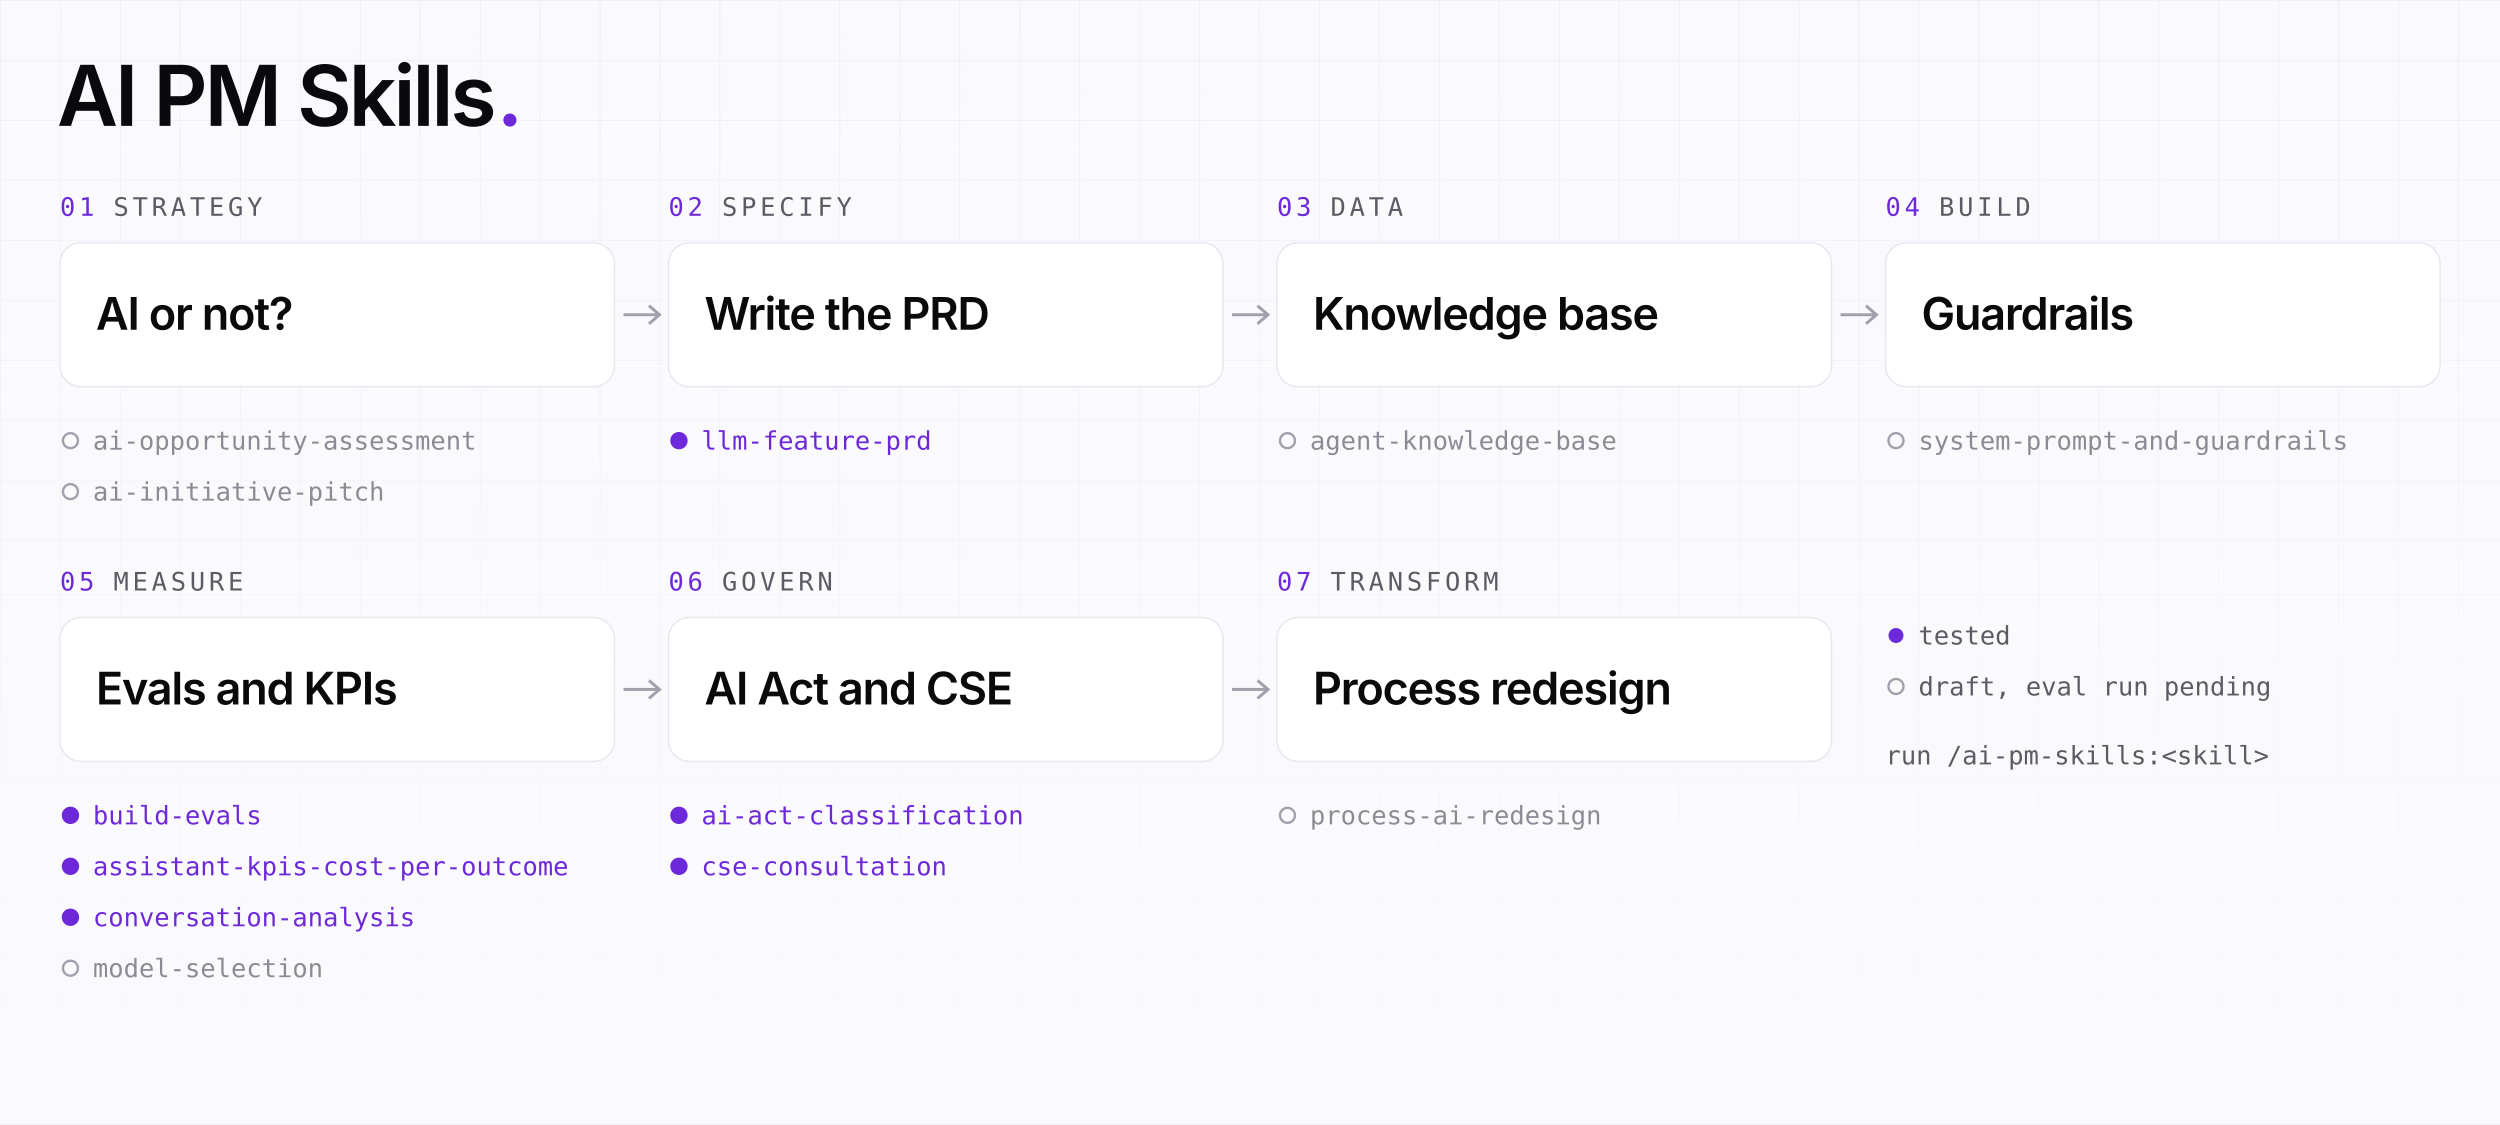
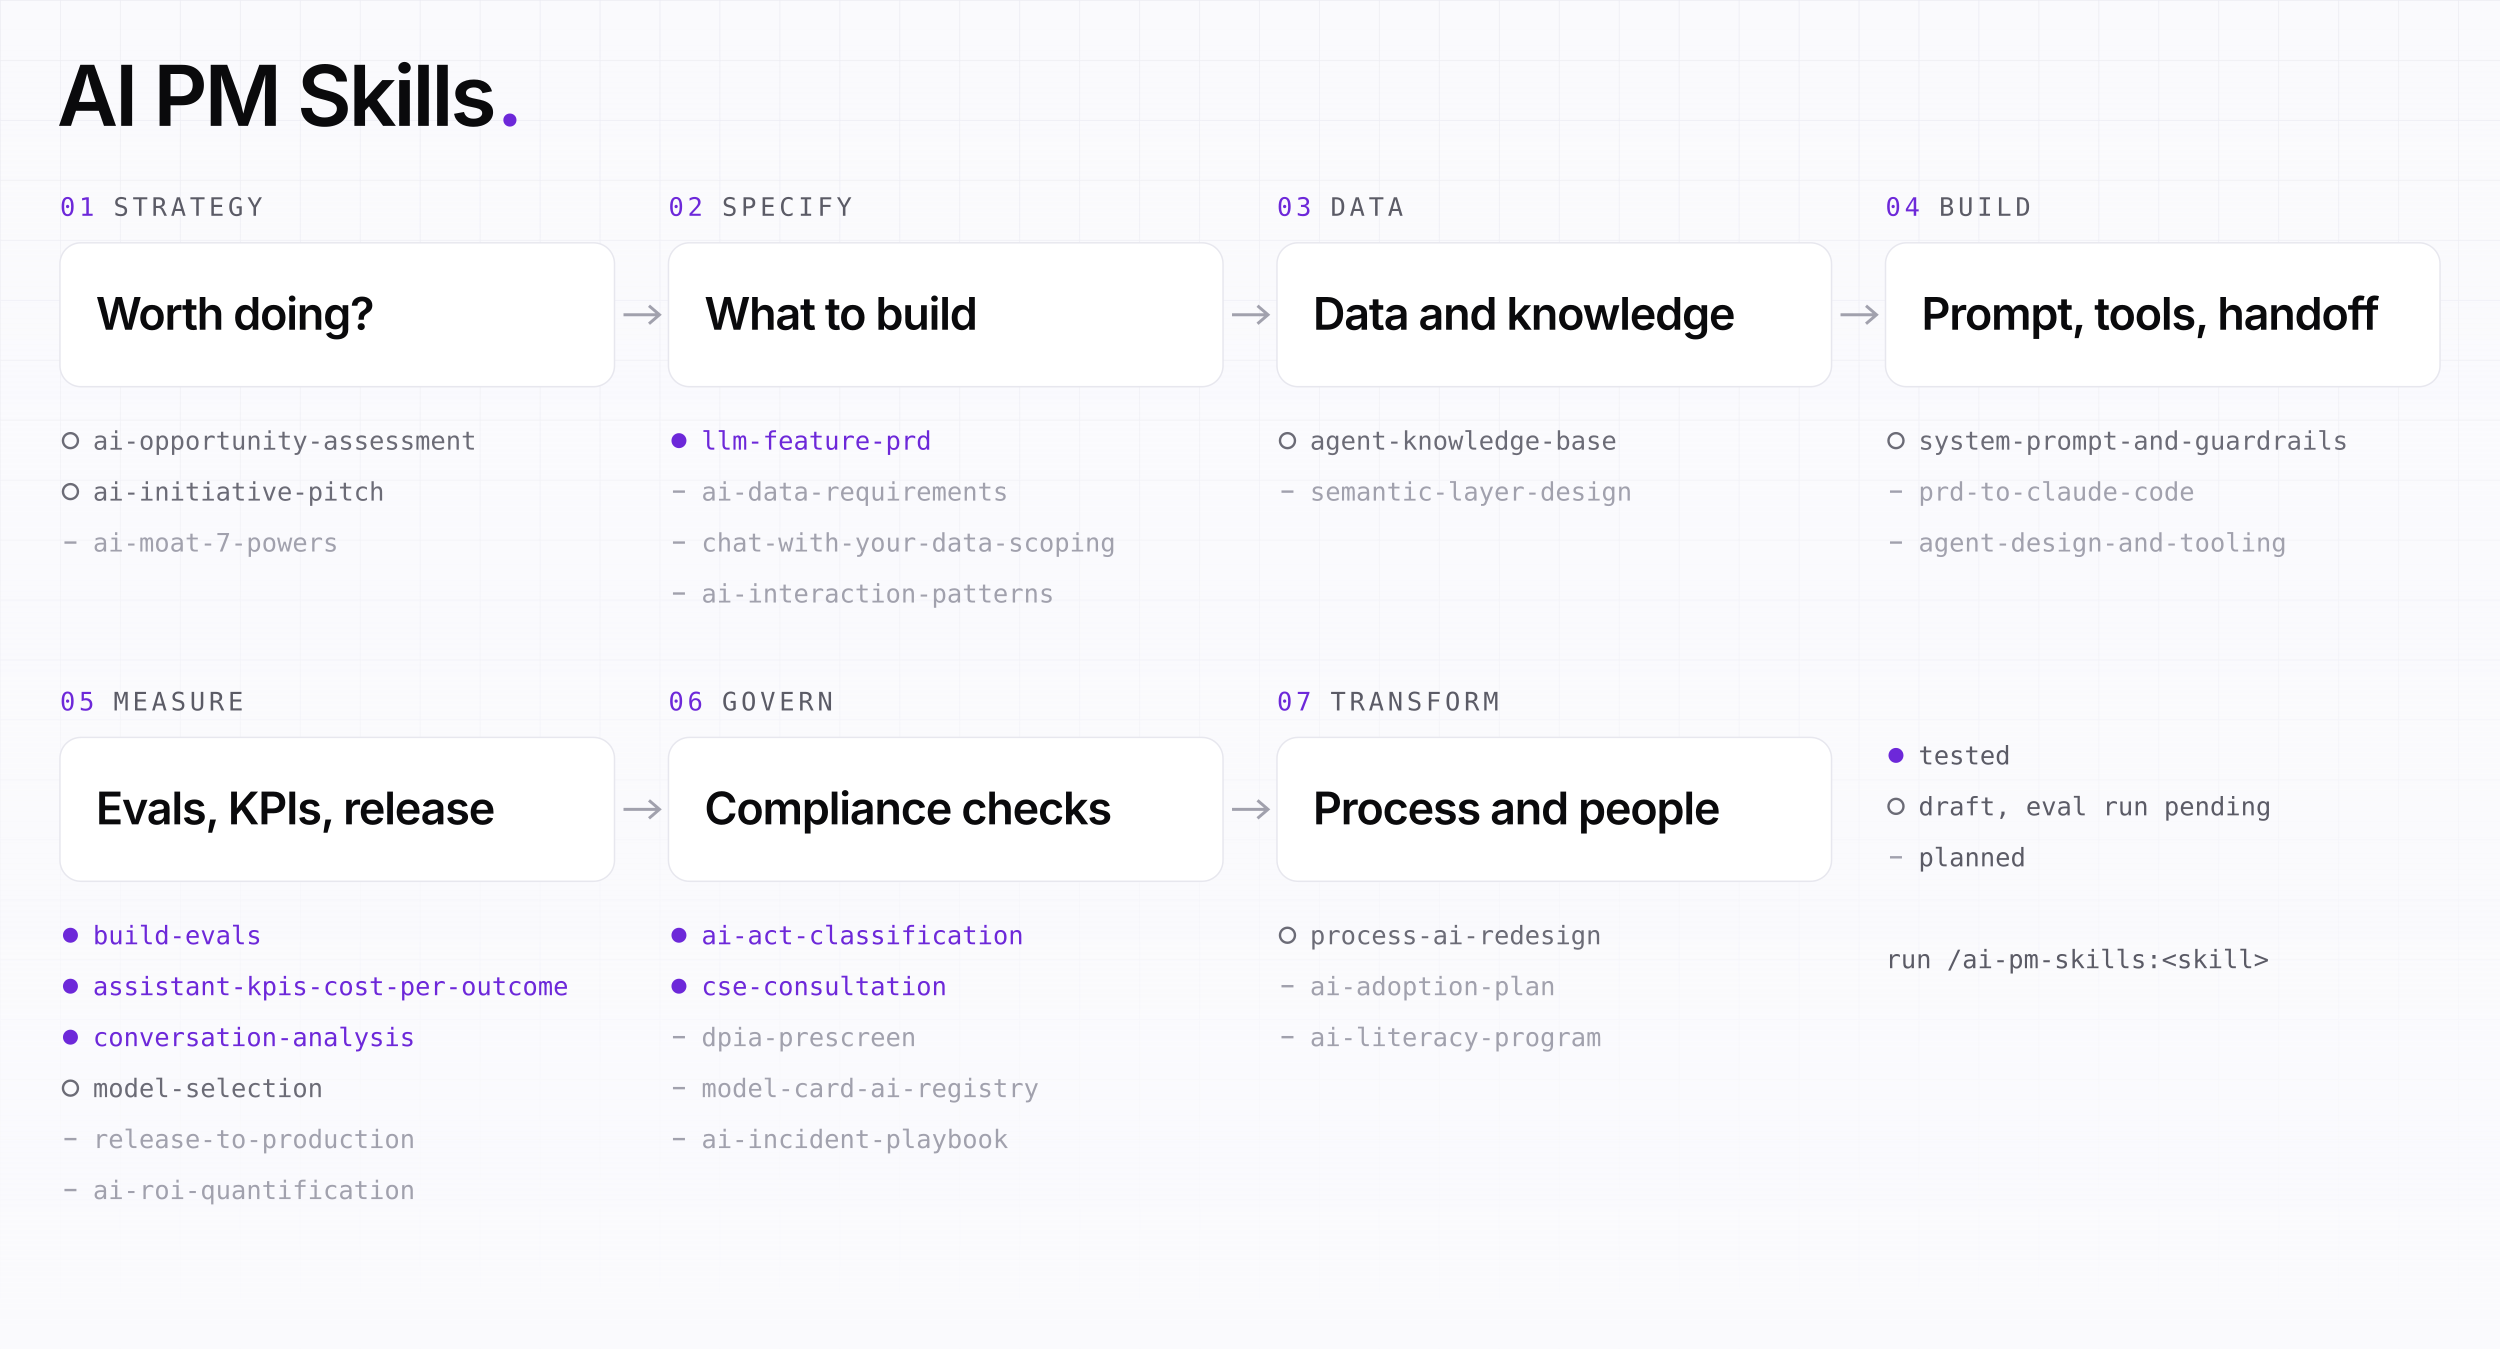
- <svg xmlns="http://www.w3.org/2000/svg" viewBox="0 0 1668 750">
+ <svg xmlns="http://www.w3.org/2000/svg" viewBox="0 0 1668 900">
  <defs>
    <pattern id="g" width="40" height="40" patternUnits="userSpaceOnUse">
      <path d="M40 0H0V40" fill="none" stroke="#ececf3" stroke-width="1" />
    </pattern>
    <linearGradient id="fade" x1="0" x2="0" y1="0" y2="1">
      <stop offset="0" stop-color="#fafafd" stop-opacity="0" />
      <stop offset="1" stop-color="#fafafd" />
    </linearGradient>
  </defs>
-   <rect width="1668" height="750" fill="#fafafd" />
-   <rect width="1668" height="750" fill="url(#g)" />
-   <rect width="1668" height="750" fill="url(#fade)" />
+   <rect width="1668" height="900" fill="#fafafd" />
+   <rect width="1668" height="900" fill="url(#g)" />
+   <rect width="1668" height="900" fill="url(#fade)" />
  <text x="38" y="84" font-family="Inter, -apple-system, BlinkMacSystemFont, Segoe UI, Helvetica, Arial, sans-serif" font-size="56" font-weight="600" letter-spacing="-2" fill="#0a0a0c">AI PM Skills<tspan fill="#6d28d9">.</tspan>
  </text>
  <text x="40" y="144" font-family="ui-monospace, SFMono-Regular, Menlo, Consolas, monospace" font-size="17" letter-spacing="2.5" fill="#5b5b66">
    <tspan fill="#6d28d9">01</tspan>  STRATEGY</text>
  <rect x="40" y="162" width="370" height="96" rx="14" fill="#fff" stroke="#e7e7ee" />
-   <text x="64" y="220" font-family="Inter, -apple-system, BlinkMacSystemFont, Segoe UI, Helvetica, Arial, sans-serif" font-size="30" font-weight="600" letter-spacing="-0.8" fill="#0a0a0c">AI or not? </text>
+   <text x="64" y="220" font-family="Inter, -apple-system, BlinkMacSystemFont, Segoe UI, Helvetica, Arial, sans-serif" font-size="30" font-weight="600" letter-spacing="-0.8" fill="#0a0a0c">Worth doing? </text>
  <path d="M416 210h24m-7 -6l7 6l-7 6" fill="none" stroke="#a1a1ad" stroke-width="2" />
-   <circle cx="47" cy="294" r="5" fill="none" stroke="#a1a1ad" stroke-width="1.6" />
-   <text x="62" y="300" font-family="ui-monospace, SFMono-Regular, Menlo, Consolas, monospace" font-size="17" fill="#8b8b96">ai-opportunity-assessment</text>
-   <circle cx="47" cy="328" r="5" fill="none" stroke="#a1a1ad" stroke-width="1.6" />
-   <text x="62" y="334" font-family="ui-monospace, SFMono-Regular, Menlo, Consolas, monospace" font-size="17" fill="#8b8b96">ai-initiative-pitch</text>
+   <circle cx="47" cy="294" r="5" fill="none" stroke="#6b6b76" stroke-width="1.6" />
+   <text x="62" y="300" font-family="ui-monospace, SFMono-Regular, Menlo, Consolas, monospace" font-size="17" fill="#6b6b76">ai-opportunity-assessment</text>
+   <circle cx="47" cy="328" r="5" fill="none" stroke="#6b6b76" stroke-width="1.6" />
+   <text x="62" y="334" font-family="ui-monospace, SFMono-Regular, Menlo, Consolas, monospace" font-size="17" fill="#6b6b76">ai-initiative-pitch</text>
+   <line x1="43" x2="51" y1="362" y2="362" stroke="#a1a1ad" stroke-width="1.6" />
+   <text x="62" y="368" font-family="ui-monospace, SFMono-Regular, Menlo, Consolas, monospace" font-size="17" fill="#a1a1ad">ai-moat-7-powers</text>
  <text x="446" y="144" font-family="ui-monospace, SFMono-Regular, Menlo, Consolas, monospace" font-size="17" letter-spacing="2.5" fill="#5b5b66">
    <tspan fill="#6d28d9">02</tspan>  SPECIFY</text>
  <rect x="446" y="162" width="370" height="96" rx="14" fill="#fff" stroke="#e7e7ee" />
-   <text x="470" y="220" font-family="Inter, -apple-system, BlinkMacSystemFont, Segoe UI, Helvetica, Arial, sans-serif" font-size="30" font-weight="600" letter-spacing="-0.8" fill="#0a0a0c">Write the PRD </text>
+   <text x="470" y="220" font-family="Inter, -apple-system, BlinkMacSystemFont, Segoe UI, Helvetica, Arial, sans-serif" font-size="30" font-weight="600" letter-spacing="-0.8" fill="#0a0a0c">What to build </text>
  <path d="M822 210h24m-7 -6l7 6l-7 6" fill="none" stroke="#a1a1ad" stroke-width="2" />
-   <circle cx="453" cy="294" r="5" fill="#6d28d9" stroke="#6d28d9" stroke-width="1.6" />
+   <circle cx="453" cy="294" r="5" fill="#6d28d9" />
  <text x="468" y="300" font-family="ui-monospace, SFMono-Regular, Menlo, Consolas, monospace" font-size="17" fill="#6d28d9">llm-feature-prd</text>
+   <line x1="449" x2="457" y1="328" y2="328" stroke="#a1a1ad" stroke-width="1.6" />
+   <text x="468" y="334" font-family="ui-monospace, SFMono-Regular, Menlo, Consolas, monospace" font-size="17" fill="#a1a1ad">ai-data-requirements</text>
+   <line x1="449" x2="457" y1="362" y2="362" stroke="#a1a1ad" stroke-width="1.6" />
+   <text x="468" y="368" font-family="ui-monospace, SFMono-Regular, Menlo, Consolas, monospace" font-size="17" fill="#a1a1ad">chat-with-your-data-scoping</text>
+   <line x1="449" x2="457" y1="396" y2="396" stroke="#a1a1ad" stroke-width="1.6" />
+   <text x="468" y="402" font-family="ui-monospace, SFMono-Regular, Menlo, Consolas, monospace" font-size="17" fill="#a1a1ad">ai-interaction-patterns</text>
  <text x="852" y="144" font-family="ui-monospace, SFMono-Regular, Menlo, Consolas, monospace" font-size="17" letter-spacing="2.5" fill="#5b5b66">
    <tspan fill="#6d28d9">03</tspan>  DATA</text>
  <rect x="852" y="162" width="370" height="96" rx="14" fill="#fff" stroke="#e7e7ee" />
-   <text x="876" y="220" font-family="Inter, -apple-system, BlinkMacSystemFont, Segoe UI, Helvetica, Arial, sans-serif" font-size="30" font-weight="600" letter-spacing="-0.8" fill="#0a0a0c">Knowledge base </text>
+   <text x="876" y="220" font-family="Inter, -apple-system, BlinkMacSystemFont, Segoe UI, Helvetica, Arial, sans-serif" font-size="30" font-weight="600" letter-spacing="-0.8" fill="#0a0a0c">Data and knowledge </text>
  <path d="M1228 210h24m-7 -6l7 6l-7 6" fill="none" stroke="#a1a1ad" stroke-width="2" />
-   <circle cx="859" cy="294" r="5" fill="none" stroke="#a1a1ad" stroke-width="1.6" />
-   <text x="874" y="300" font-family="ui-monospace, SFMono-Regular, Menlo, Consolas, monospace" font-size="17" fill="#8b8b96">agent-knowledge-base</text>
+   <circle cx="859" cy="294" r="5" fill="none" stroke="#6b6b76" stroke-width="1.6" />
+   <text x="874" y="300" font-family="ui-monospace, SFMono-Regular, Menlo, Consolas, monospace" font-size="17" fill="#6b6b76">agent-knowledge-base</text>
+   <line x1="855" x2="863" y1="328" y2="328" stroke="#a1a1ad" stroke-width="1.6" />
+   <text x="874" y="334" font-family="ui-monospace, SFMono-Regular, Menlo, Consolas, monospace" font-size="17" fill="#a1a1ad">semantic-layer-design</text>
  <text x="1258" y="144" font-family="ui-monospace, SFMono-Regular, Menlo, Consolas, monospace" font-size="17" letter-spacing="2.5" fill="#5b5b66">
    <tspan fill="#6d28d9">04</tspan>  BUILD</text>
  <rect x="1258" y="162" width="370" height="96" rx="14" fill="#fff" stroke="#e7e7ee" />
-   <text x="1282" y="220" font-family="Inter, -apple-system, BlinkMacSystemFont, Segoe UI, Helvetica, Arial, sans-serif" font-size="30" font-weight="600" letter-spacing="-0.8" fill="#0a0a0c">Guardrails </text>
-   <circle cx="1265" cy="294" r="5" fill="none" stroke="#a1a1ad" stroke-width="1.6" />
-   <text x="1280" y="300" font-family="ui-monospace, SFMono-Regular, Menlo, Consolas, monospace" font-size="17" fill="#8b8b96">system-prompt-and-guardrails</text>
-   <text x="40" y="394" font-family="ui-monospace, SFMono-Regular, Menlo, Consolas, monospace" font-size="17" letter-spacing="2.5" fill="#5b5b66">
+   <text x="1282" y="220" font-family="Inter, -apple-system, BlinkMacSystemFont, Segoe UI, Helvetica, Arial, sans-serif" font-size="30" font-weight="600" letter-spacing="-0.8" fill="#0a0a0c">Prompt, tools, handoff </text>
+   <circle cx="1265" cy="294" r="5" fill="none" stroke="#6b6b76" stroke-width="1.6" />
+   <text x="1280" y="300" font-family="ui-monospace, SFMono-Regular, Menlo, Consolas, monospace" font-size="17" fill="#6b6b76">system-prompt-and-guardrails</text>
+   <line x1="1261" x2="1269" y1="328" y2="328" stroke="#a1a1ad" stroke-width="1.6" />
+   <text x="1280" y="334" font-family="ui-monospace, SFMono-Regular, Menlo, Consolas, monospace" font-size="17" fill="#a1a1ad">prd-to-claude-code</text>
+   <line x1="1261" x2="1269" y1="362" y2="362" stroke="#a1a1ad" stroke-width="1.6" />
+   <text x="1280" y="368" font-family="ui-monospace, SFMono-Regular, Menlo, Consolas, monospace" font-size="17" fill="#a1a1ad">agent-design-and-tooling</text>
+   <text x="40" y="474" font-family="ui-monospace, SFMono-Regular, Menlo, Consolas, monospace" font-size="17" letter-spacing="2.5" fill="#5b5b66">
    <tspan fill="#6d28d9">05</tspan>  MEASURE</text>
-   <rect x="40" y="412" width="370" height="96" rx="14" fill="#fff" stroke="#e7e7ee" />
-   <text x="64" y="470" font-family="Inter, -apple-system, BlinkMacSystemFont, Segoe UI, Helvetica, Arial, sans-serif" font-size="30" font-weight="600" letter-spacing="-0.8" fill="#0a0a0c">Evals and KPIs </text>
-   <path d="M416 460h24m-7 -6l7 6l-7 6" fill="none" stroke="#a1a1ad" stroke-width="2" />
-   <circle cx="47" cy="544" r="5" fill="#6d28d9" stroke="#6d28d9" stroke-width="1.6" />
-   <text x="62" y="550" font-family="ui-monospace, SFMono-Regular, Menlo, Consolas, monospace" font-size="17" fill="#6d28d9">build-evals</text>
-   <circle cx="47" cy="578" r="5" fill="#6d28d9" stroke="#6d28d9" stroke-width="1.6" />
-   <text x="62" y="584" font-family="ui-monospace, SFMono-Regular, Menlo, Consolas, monospace" font-size="17" fill="#6d28d9">assistant-kpis-cost-per-outcome</text>
-   <circle cx="47" cy="612" r="5" fill="#6d28d9" stroke="#6d28d9" stroke-width="1.6" />
-   <text x="62" y="618" font-family="ui-monospace, SFMono-Regular, Menlo, Consolas, monospace" font-size="17" fill="#6d28d9">conversation-analysis</text>
-   <circle cx="47" cy="646" r="5" fill="none" stroke="#a1a1ad" stroke-width="1.6" />
-   <text x="62" y="652" font-family="ui-monospace, SFMono-Regular, Menlo, Consolas, monospace" font-size="17" fill="#8b8b96">model-selection</text>
-   <text x="446" y="394" font-family="ui-monospace, SFMono-Regular, Menlo, Consolas, monospace" font-size="17" letter-spacing="2.5" fill="#5b5b66">
+   <rect x="40" y="492" width="370" height="96" rx="14" fill="#fff" stroke="#e7e7ee" />
+   <text x="64" y="550" font-family="Inter, -apple-system, BlinkMacSystemFont, Segoe UI, Helvetica, Arial, sans-serif" font-size="30" font-weight="600" letter-spacing="-0.8" fill="#0a0a0c">Evals, KPIs, release </text>
+   <path d="M416 540h24m-7 -6l7 6l-7 6" fill="none" stroke="#a1a1ad" stroke-width="2" />
+   <circle cx="47" cy="624" r="5" fill="#6d28d9" />
+   <text x="62" y="630" font-family="ui-monospace, SFMono-Regular, Menlo, Consolas, monospace" font-size="17" fill="#6d28d9">build-evals</text>
+   <circle cx="47" cy="658" r="5" fill="#6d28d9" />
+   <text x="62" y="664" font-family="ui-monospace, SFMono-Regular, Menlo, Consolas, monospace" font-size="17" fill="#6d28d9">assistant-kpis-cost-per-outcome</text>
+   <circle cx="47" cy="692" r="5" fill="#6d28d9" />
+   <text x="62" y="698" font-family="ui-monospace, SFMono-Regular, Menlo, Consolas, monospace" font-size="17" fill="#6d28d9">conversation-analysis</text>
+   <circle cx="47" cy="726" r="5" fill="none" stroke="#6b6b76" stroke-width="1.6" />
+   <text x="62" y="732" font-family="ui-monospace, SFMono-Regular, Menlo, Consolas, monospace" font-size="17" fill="#6b6b76">model-selection</text>
+   <line x1="43" x2="51" y1="760" y2="760" stroke="#a1a1ad" stroke-width="1.6" />
+   <text x="62" y="766" font-family="ui-monospace, SFMono-Regular, Menlo, Consolas, monospace" font-size="17" fill="#a1a1ad">release-to-production</text>
+   <line x1="43" x2="51" y1="794" y2="794" stroke="#a1a1ad" stroke-width="1.6" />
+   <text x="62" y="800" font-family="ui-monospace, SFMono-Regular, Menlo, Consolas, monospace" font-size="17" fill="#a1a1ad">ai-roi-quantification</text>
+   <text x="446" y="474" font-family="ui-monospace, SFMono-Regular, Menlo, Consolas, monospace" font-size="17" letter-spacing="2.5" fill="#5b5b66">
    <tspan fill="#6d28d9">06</tspan>  GOVERN</text>
-   <rect x="446" y="412" width="370" height="96" rx="14" fill="#fff" stroke="#e7e7ee" />
-   <text x="470" y="470" font-family="Inter, -apple-system, BlinkMacSystemFont, Segoe UI, Helvetica, Arial, sans-serif" font-size="30" font-weight="600" letter-spacing="-0.8" fill="#0a0a0c">AI Act and CSE </text>
-   <path d="M822 460h24m-7 -6l7 6l-7 6" fill="none" stroke="#a1a1ad" stroke-width="2" />
-   <circle cx="453" cy="544" r="5" fill="#6d28d9" stroke="#6d28d9" stroke-width="1.6" />
-   <text x="468" y="550" font-family="ui-monospace, SFMono-Regular, Menlo, Consolas, monospace" font-size="17" fill="#6d28d9">ai-act-classification</text>
-   <circle cx="453" cy="578" r="5" fill="#6d28d9" stroke="#6d28d9" stroke-width="1.6" />
-   <text x="468" y="584" font-family="ui-monospace, SFMono-Regular, Menlo, Consolas, monospace" font-size="17" fill="#6d28d9">cse-consultation</text>
-   <text x="852" y="394" font-family="ui-monospace, SFMono-Regular, Menlo, Consolas, monospace" font-size="17" letter-spacing="2.5" fill="#5b5b66">
+   <rect x="446" y="492" width="370" height="96" rx="14" fill="#fff" stroke="#e7e7ee" />
+   <text x="470" y="550" font-family="Inter, -apple-system, BlinkMacSystemFont, Segoe UI, Helvetica, Arial, sans-serif" font-size="30" font-weight="600" letter-spacing="-0.8" fill="#0a0a0c">Compliance checks </text>
+   <path d="M822 540h24m-7 -6l7 6l-7 6" fill="none" stroke="#a1a1ad" stroke-width="2" />
+   <circle cx="453" cy="624" r="5" fill="#6d28d9" />
+   <text x="468" y="630" font-family="ui-monospace, SFMono-Regular, Menlo, Consolas, monospace" font-size="17" fill="#6d28d9">ai-act-classification</text>
+   <circle cx="453" cy="658" r="5" fill="#6d28d9" />
+   <text x="468" y="664" font-family="ui-monospace, SFMono-Regular, Menlo, Consolas, monospace" font-size="17" fill="#6d28d9">cse-consultation</text>
+   <line x1="449" x2="457" y1="692" y2="692" stroke="#a1a1ad" stroke-width="1.6" />
+   <text x="468" y="698" font-family="ui-monospace, SFMono-Regular, Menlo, Consolas, monospace" font-size="17" fill="#a1a1ad">dpia-prescreen</text>
+   <line x1="449" x2="457" y1="726" y2="726" stroke="#a1a1ad" stroke-width="1.6" />
+   <text x="468" y="732" font-family="ui-monospace, SFMono-Regular, Menlo, Consolas, monospace" font-size="17" fill="#a1a1ad">model-card-ai-registry</text>
+   <line x1="449" x2="457" y1="760" y2="760" stroke="#a1a1ad" stroke-width="1.6" />
+   <text x="468" y="766" font-family="ui-monospace, SFMono-Regular, Menlo, Consolas, monospace" font-size="17" fill="#a1a1ad">ai-incident-playbook</text>
+   <text x="852" y="474" font-family="ui-monospace, SFMono-Regular, Menlo, Consolas, monospace" font-size="17" letter-spacing="2.5" fill="#5b5b66">
    <tspan fill="#6d28d9">07</tspan>  TRANSFORM</text>
-   <rect x="852" y="412" width="370" height="96" rx="14" fill="#fff" stroke="#e7e7ee" />
-   <text x="876" y="470" font-family="Inter, -apple-system, BlinkMacSystemFont, Segoe UI, Helvetica, Arial, sans-serif" font-size="30" font-weight="600" letter-spacing="-0.8" fill="#0a0a0c">Process redesign </text>
-   <circle cx="859" cy="544" r="5" fill="none" stroke="#a1a1ad" stroke-width="1.6" />
-   <text x="874" y="550" font-family="ui-monospace, SFMono-Regular, Menlo, Consolas, monospace" font-size="17" fill="#8b8b96">process-ai-redesign</text>
-   <circle cx="1265" cy="424" r="5" fill="#6d28d9" />
-   <text x="1280" y="430" font-family="ui-monospace, SFMono-Regular, Menlo, Consolas, monospace" font-size="17" fill="#5b5b66">tested</text>
-   <circle cx="1265" cy="458" r="5" fill="none" stroke="#a1a1ad" stroke-width="1.6" />
-   <text x="1280" y="464" font-family="ui-monospace, SFMono-Regular, Menlo, Consolas, monospace" font-size="17" fill="#5b5b66">draft, eval run pending</text>
-   <text x="1258" y="510" font-family="ui-monospace, SFMono-Regular, Menlo, Consolas, monospace" font-size="17" fill="#5b5b66">run /ai-pm-skills:&lt;skill&gt;</text>
+   <rect x="852" y="492" width="370" height="96" rx="14" fill="#fff" stroke="#e7e7ee" />
+   <text x="876" y="550" font-family="Inter, -apple-system, BlinkMacSystemFont, Segoe UI, Helvetica, Arial, sans-serif" font-size="30" font-weight="600" letter-spacing="-0.8" fill="#0a0a0c">Process and people </text>
+   <circle cx="859" cy="624" r="5" fill="none" stroke="#6b6b76" stroke-width="1.6" />
+   <text x="874" y="630" font-family="ui-monospace, SFMono-Regular, Menlo, Consolas, monospace" font-size="17" fill="#6b6b76">process-ai-redesign</text>
+   <line x1="855" x2="863" y1="658" y2="658" stroke="#a1a1ad" stroke-width="1.6" />
+   <text x="874" y="664" font-family="ui-monospace, SFMono-Regular, Menlo, Consolas, monospace" font-size="17" fill="#a1a1ad">ai-adoption-plan</text>
+   <line x1="855" x2="863" y1="692" y2="692" stroke="#a1a1ad" stroke-width="1.6" />
+   <text x="874" y="698" font-family="ui-monospace, SFMono-Regular, Menlo, Consolas, monospace" font-size="17" fill="#a1a1ad">ai-literacy-program</text>
+   <circle cx="1265" cy="504" r="5" fill="#6d28d9" />
+   <text x="1280" y="510" font-family="ui-monospace, SFMono-Regular, Menlo, Consolas, monospace" font-size="17" fill="#5b5b66">tested</text>
+   <circle cx="1265" cy="538" r="5" fill="none" stroke="#6b6b76" stroke-width="1.6" />
+   <text x="1280" y="544" font-family="ui-monospace, SFMono-Regular, Menlo, Consolas, monospace" font-size="17" fill="#5b5b66">draft, eval run pending</text>
+   <line x1="1261" x2="1269" y1="572" y2="572" stroke="#a1a1ad" stroke-width="1.6" />
+   <text x="1280" y="578" font-family="ui-monospace, SFMono-Regular, Menlo, Consolas, monospace" font-size="17" fill="#5b5b66">planned</text>
+   <text x="1258" y="646" font-family="ui-monospace, SFMono-Regular, Menlo, Consolas, monospace" font-size="17" fill="#5b5b66">run /ai-pm-skills:&lt;skill&gt;</text>
</svg>
